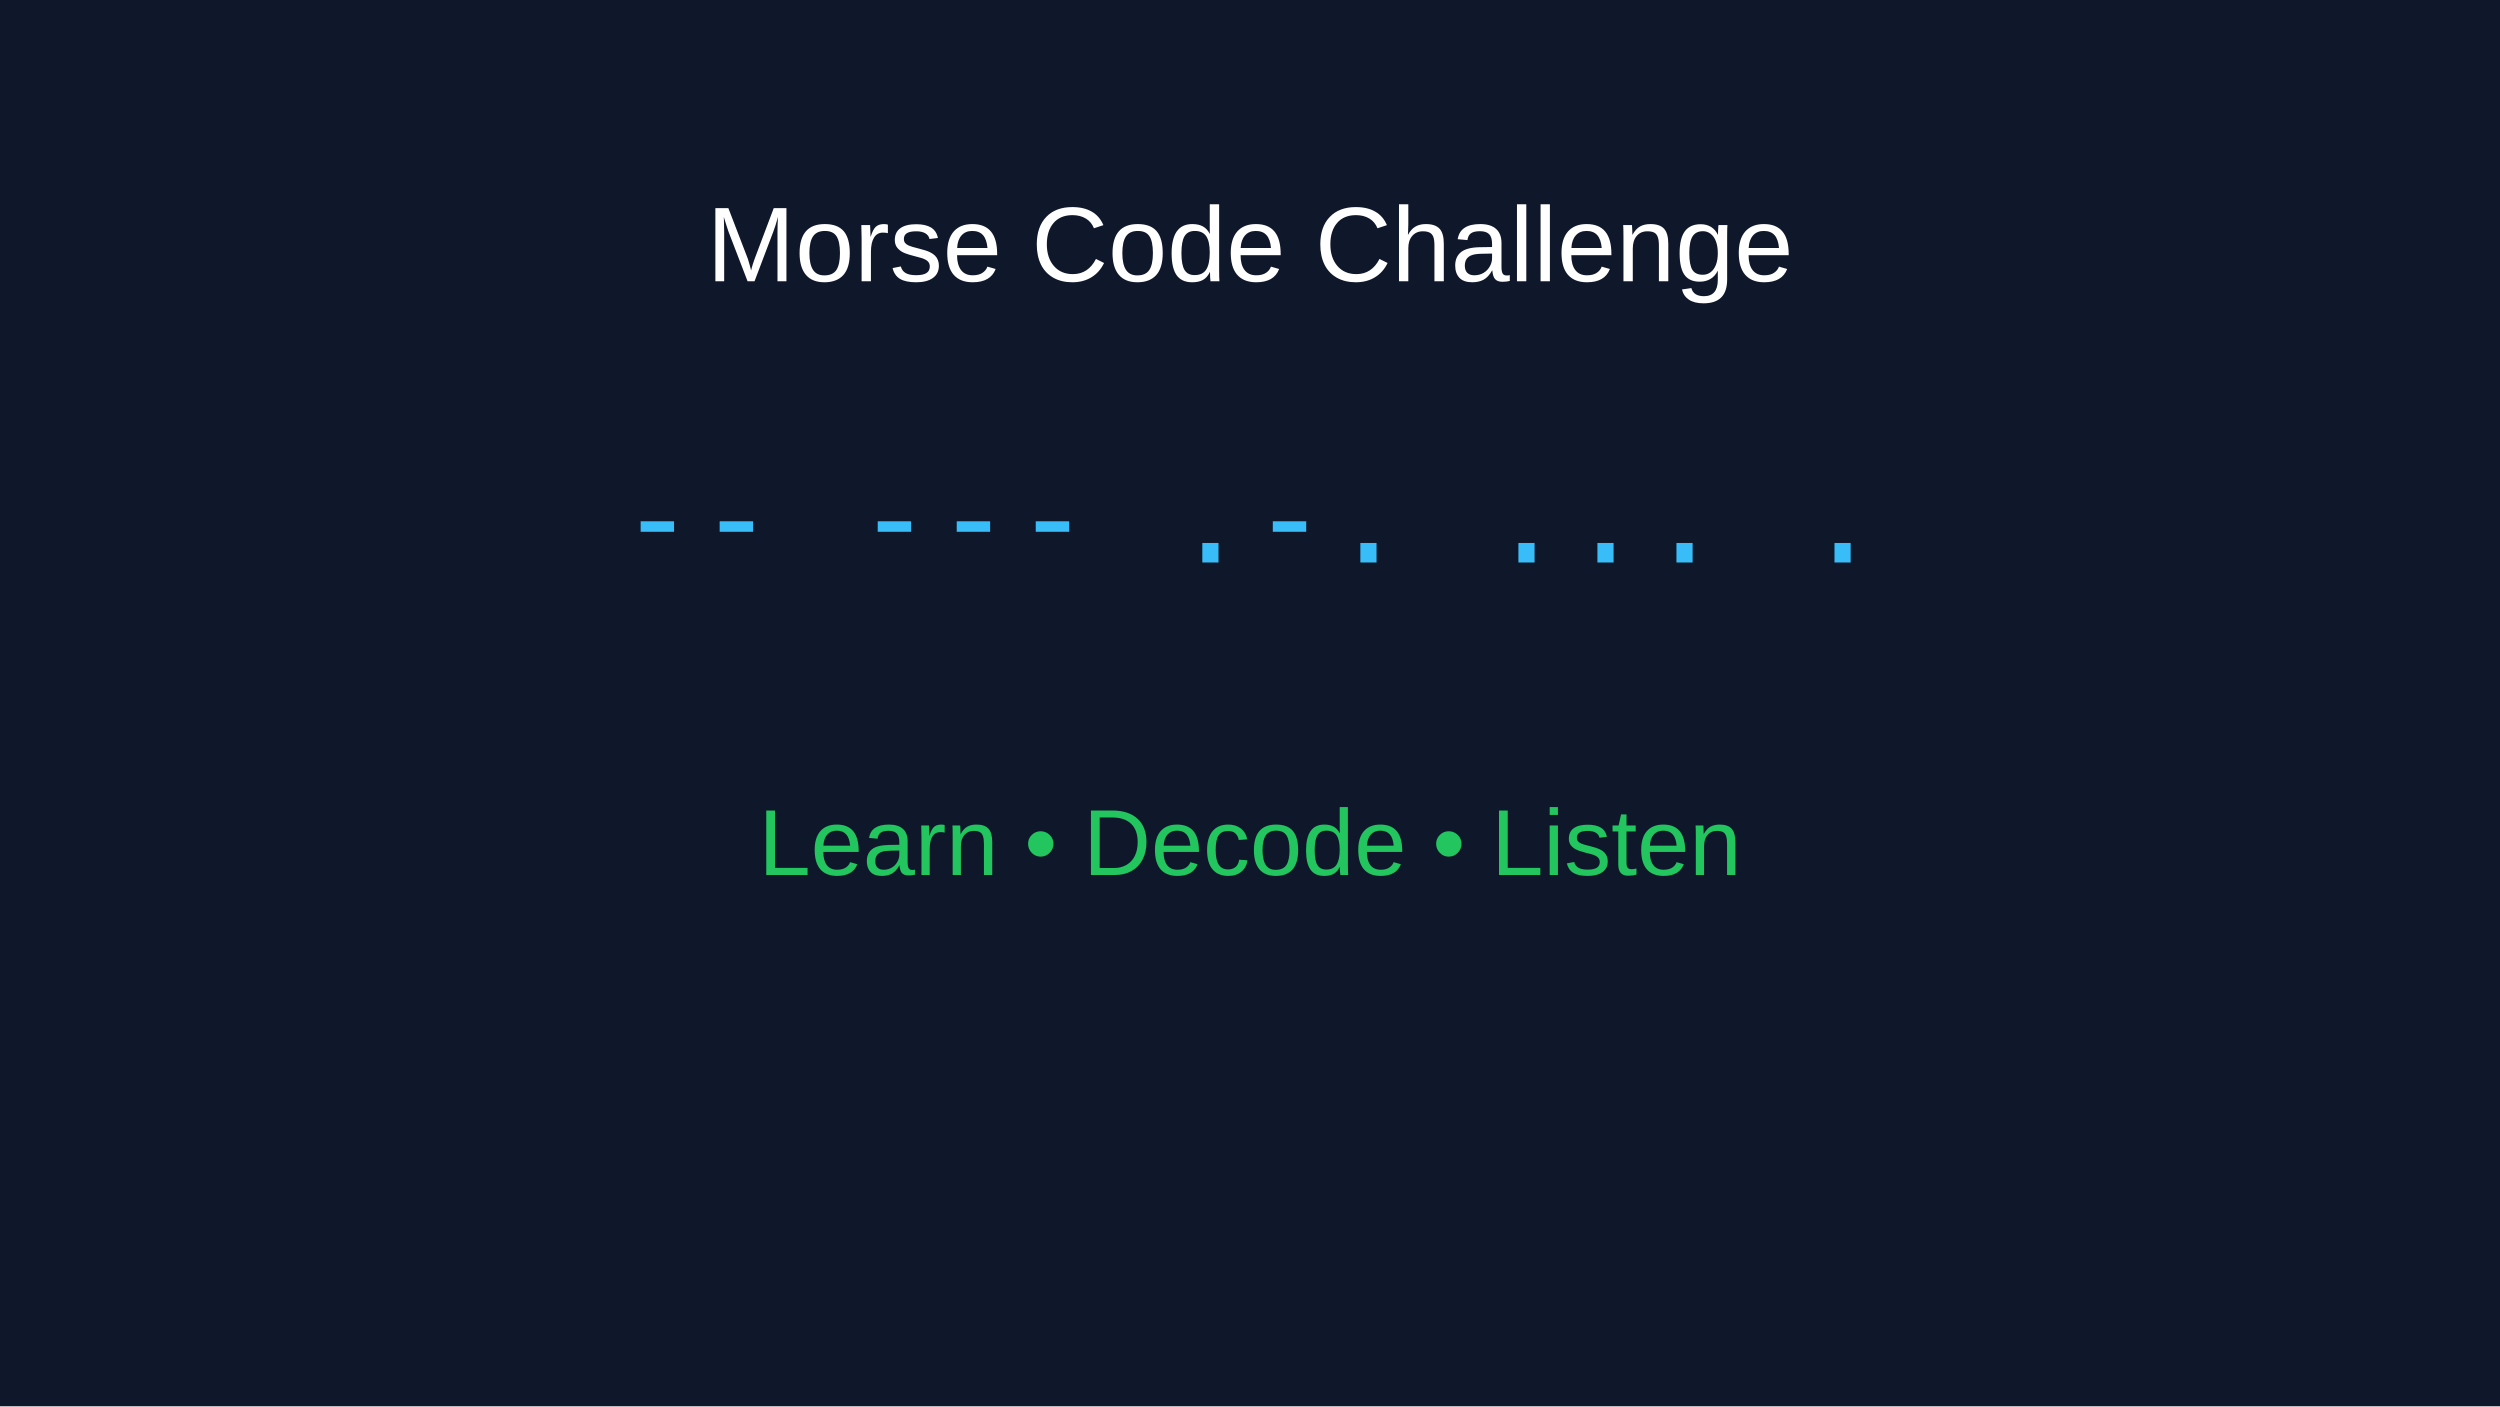
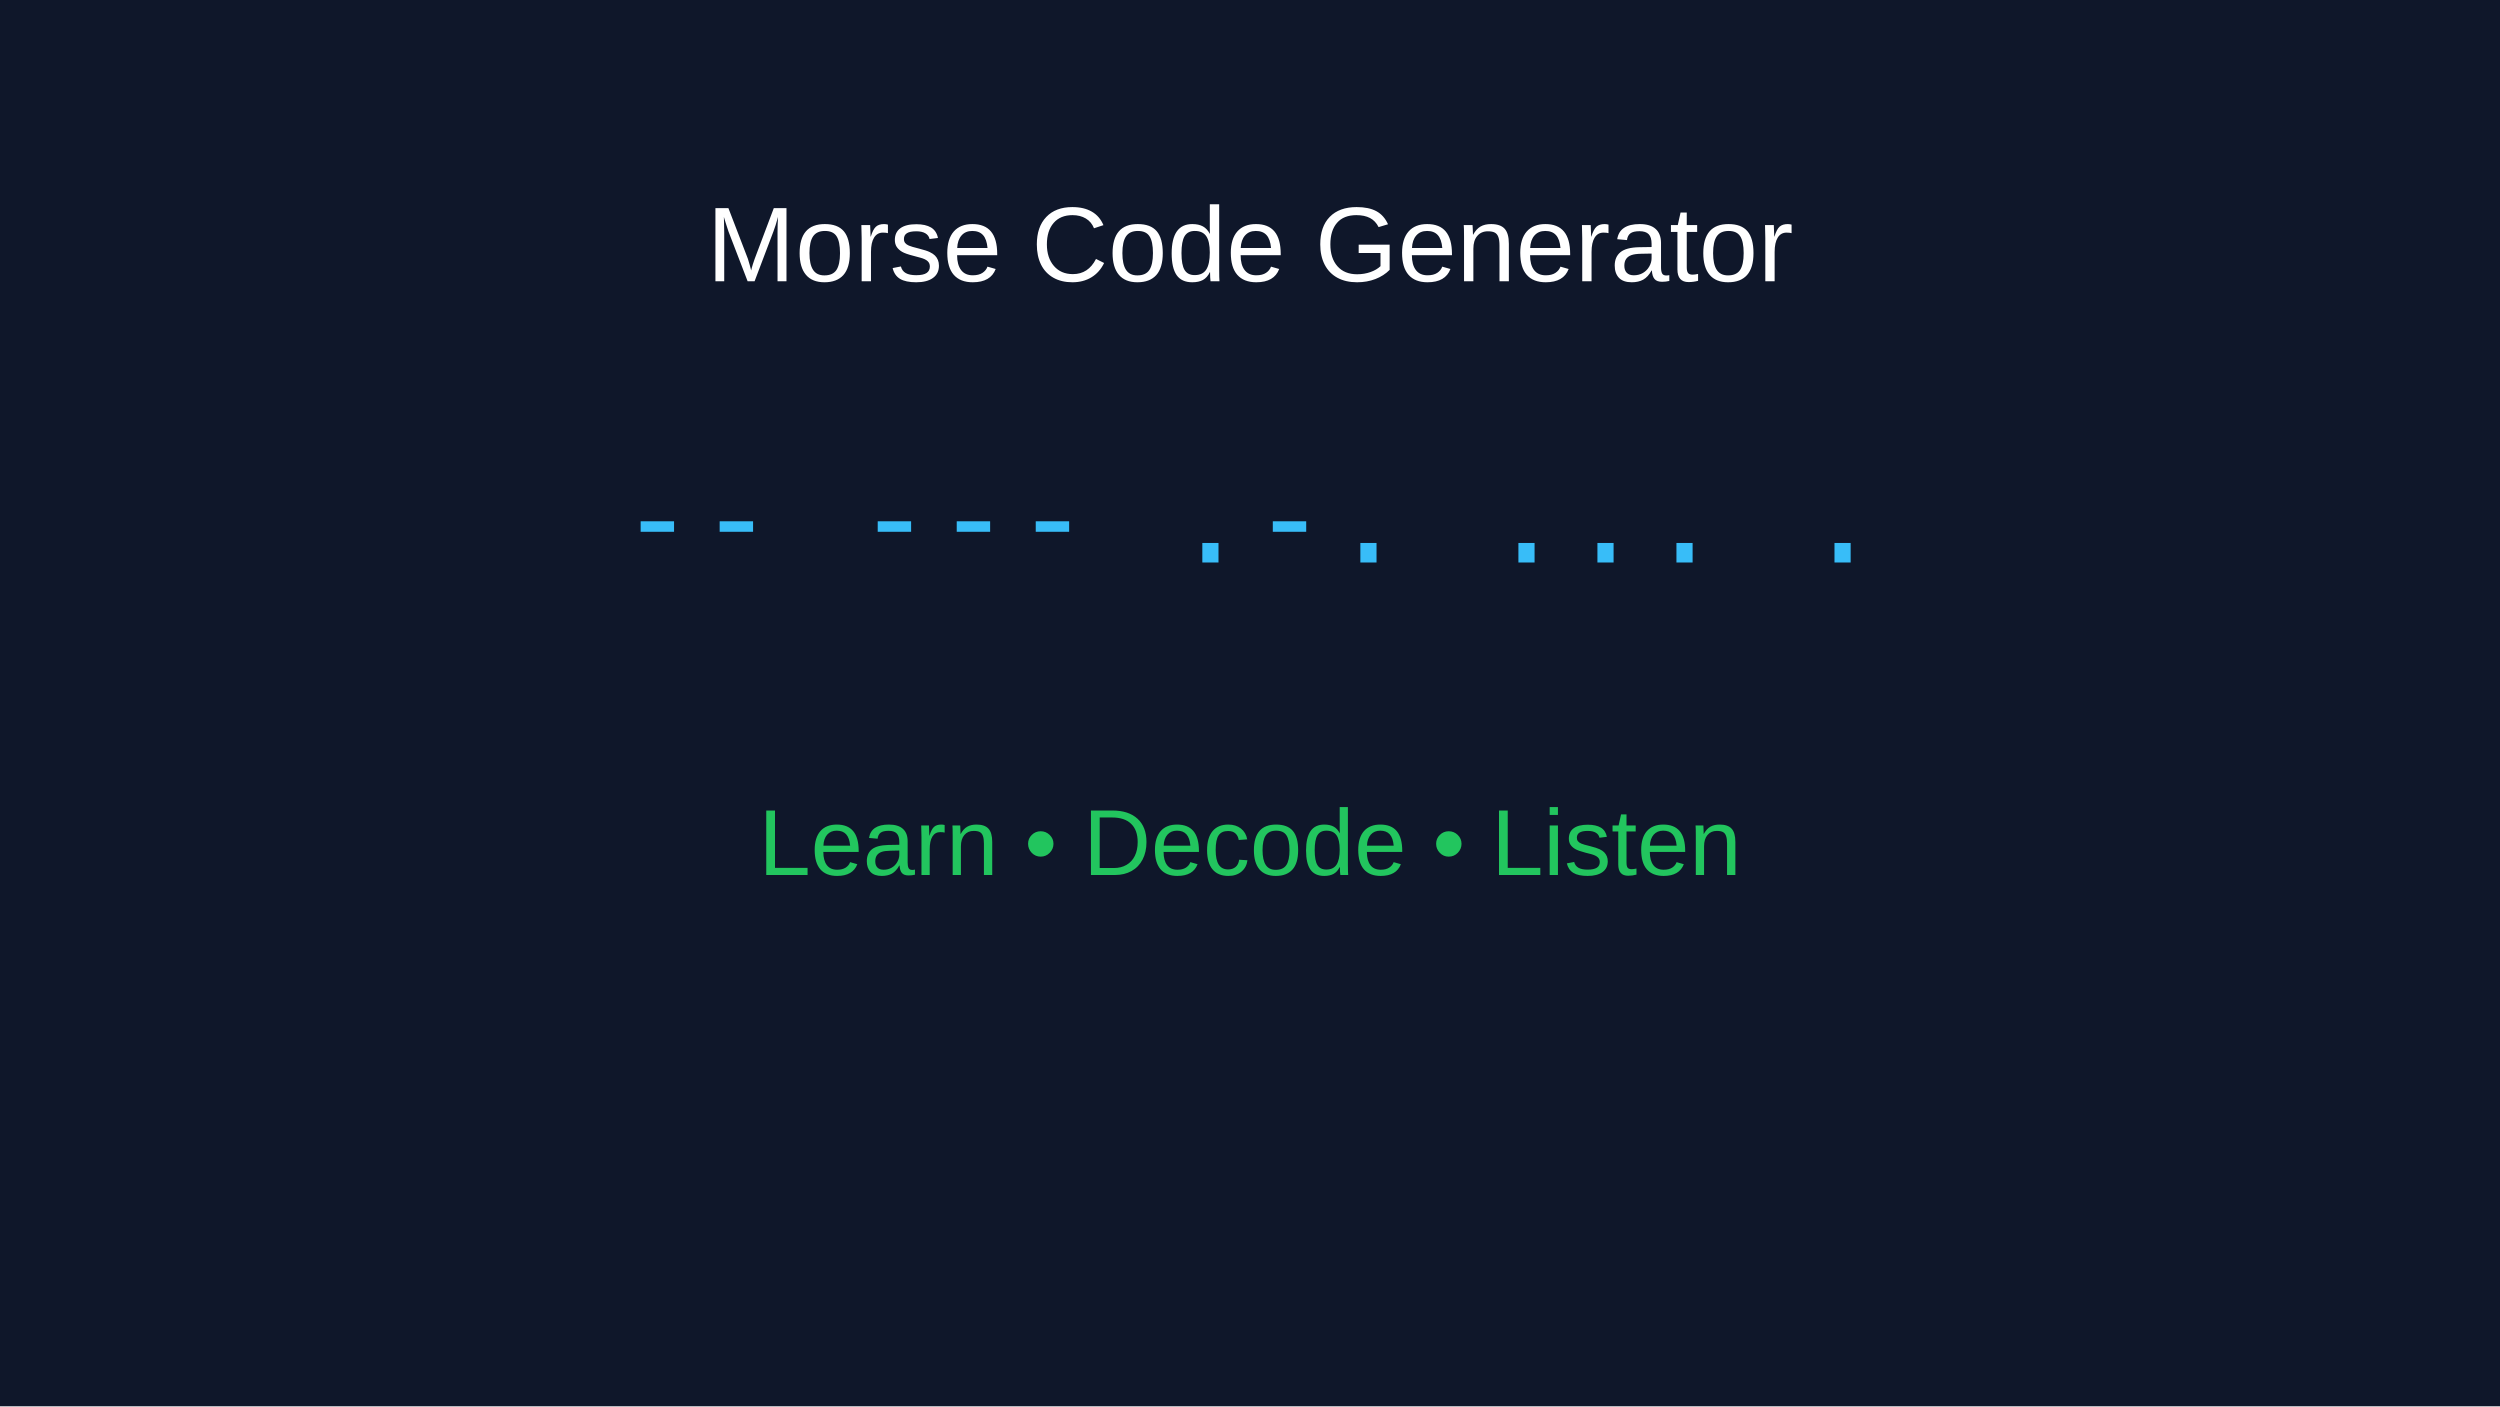
<svg xmlns="http://www.w3.org/2000/svg" width="800" height="450" viewBox="0 0 800 450">
  <rect width="800" height="450" fill="#0f172a" />
  <text x="400" y="90" text-anchor="middle" fill="white" font-size="34" font-family="Arial">
-     Morse Code Challenge
+     Morse Code Generator
  </text>
  <text x="400" y="180" text-anchor="middle" fill="#38bdf8" font-size="42" font-family="monospace">
    -- --- .-. ... .
  </text>
  <text x="400" y="280" text-anchor="middle" fill="#22c55e" font-size="30" font-family="Arial">
    Learn • Decode • Listen
  </text>
</svg>
